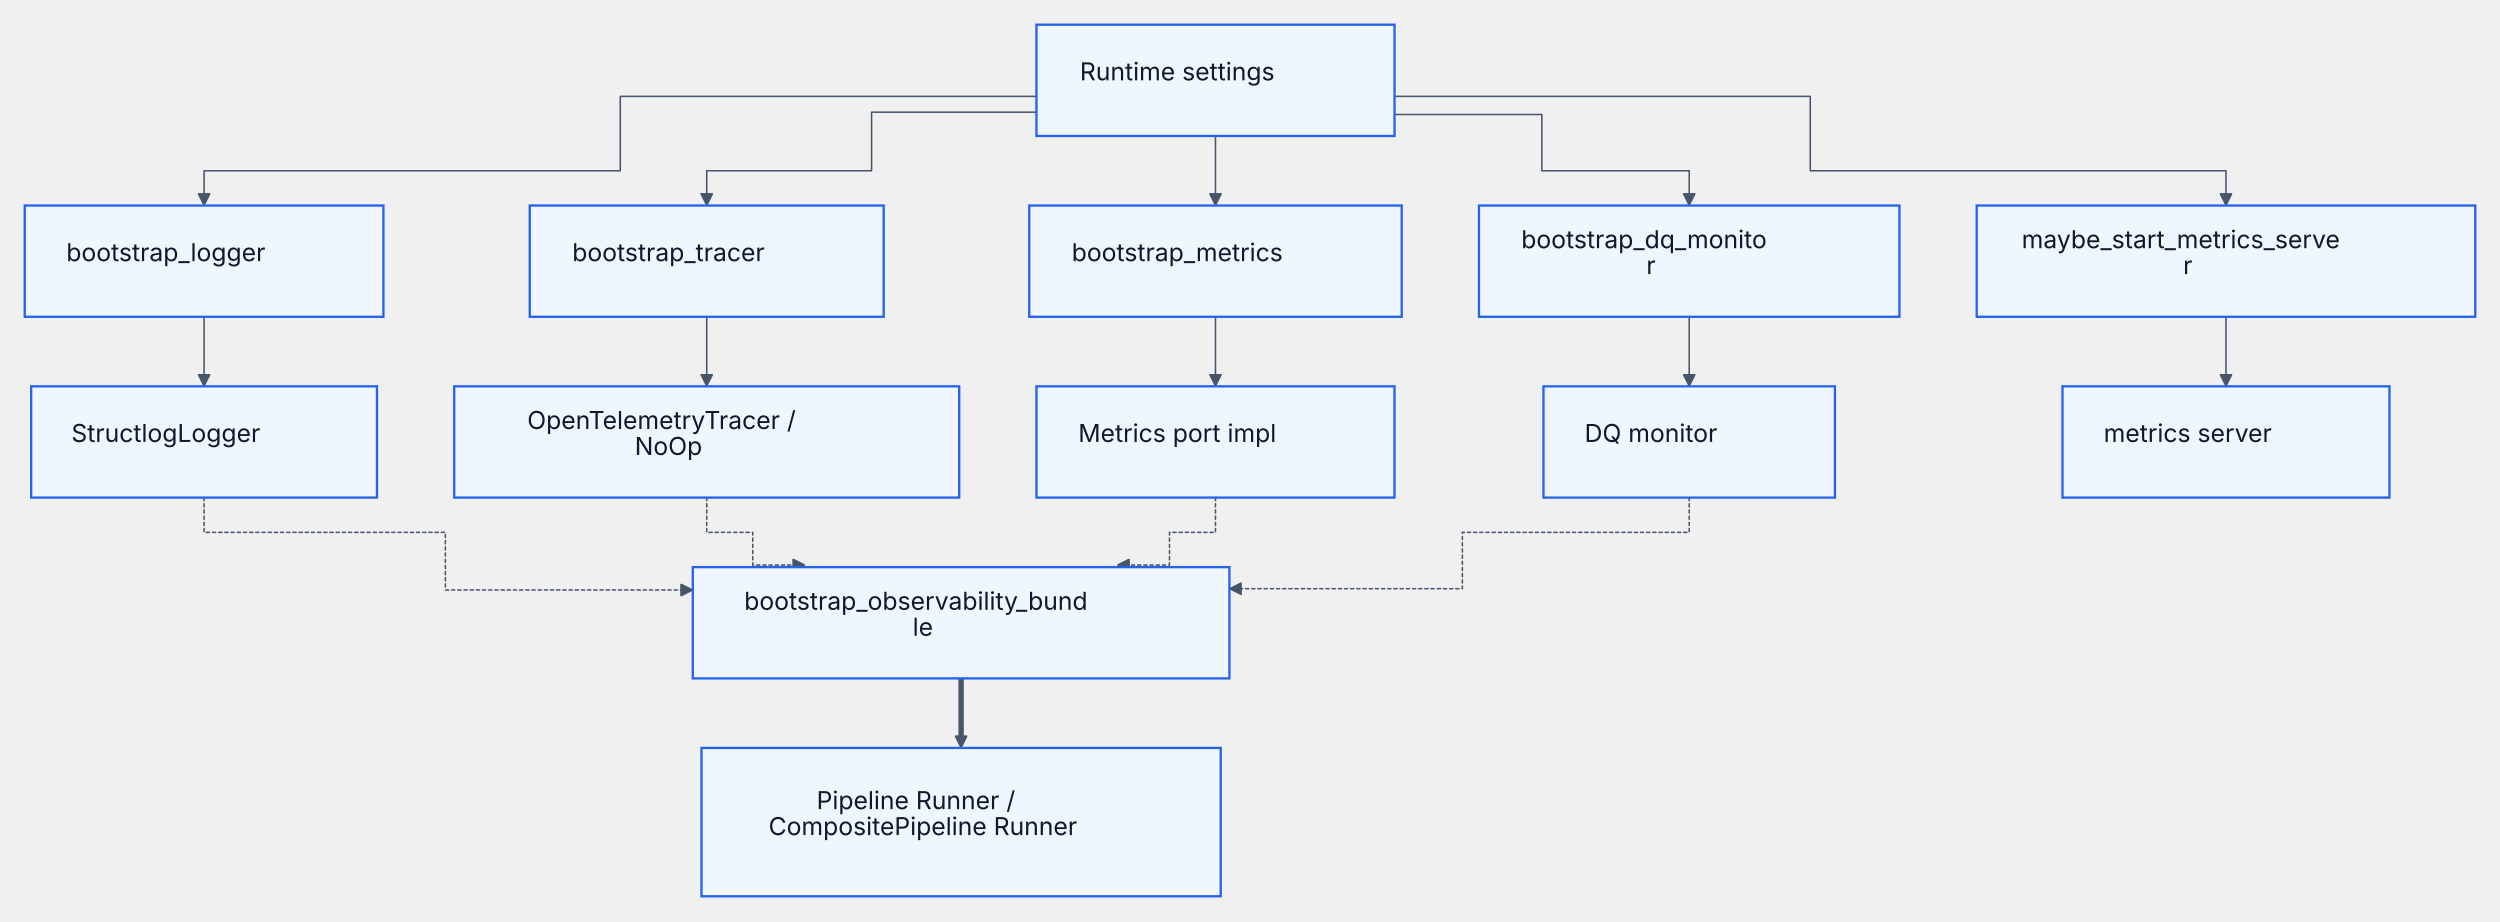
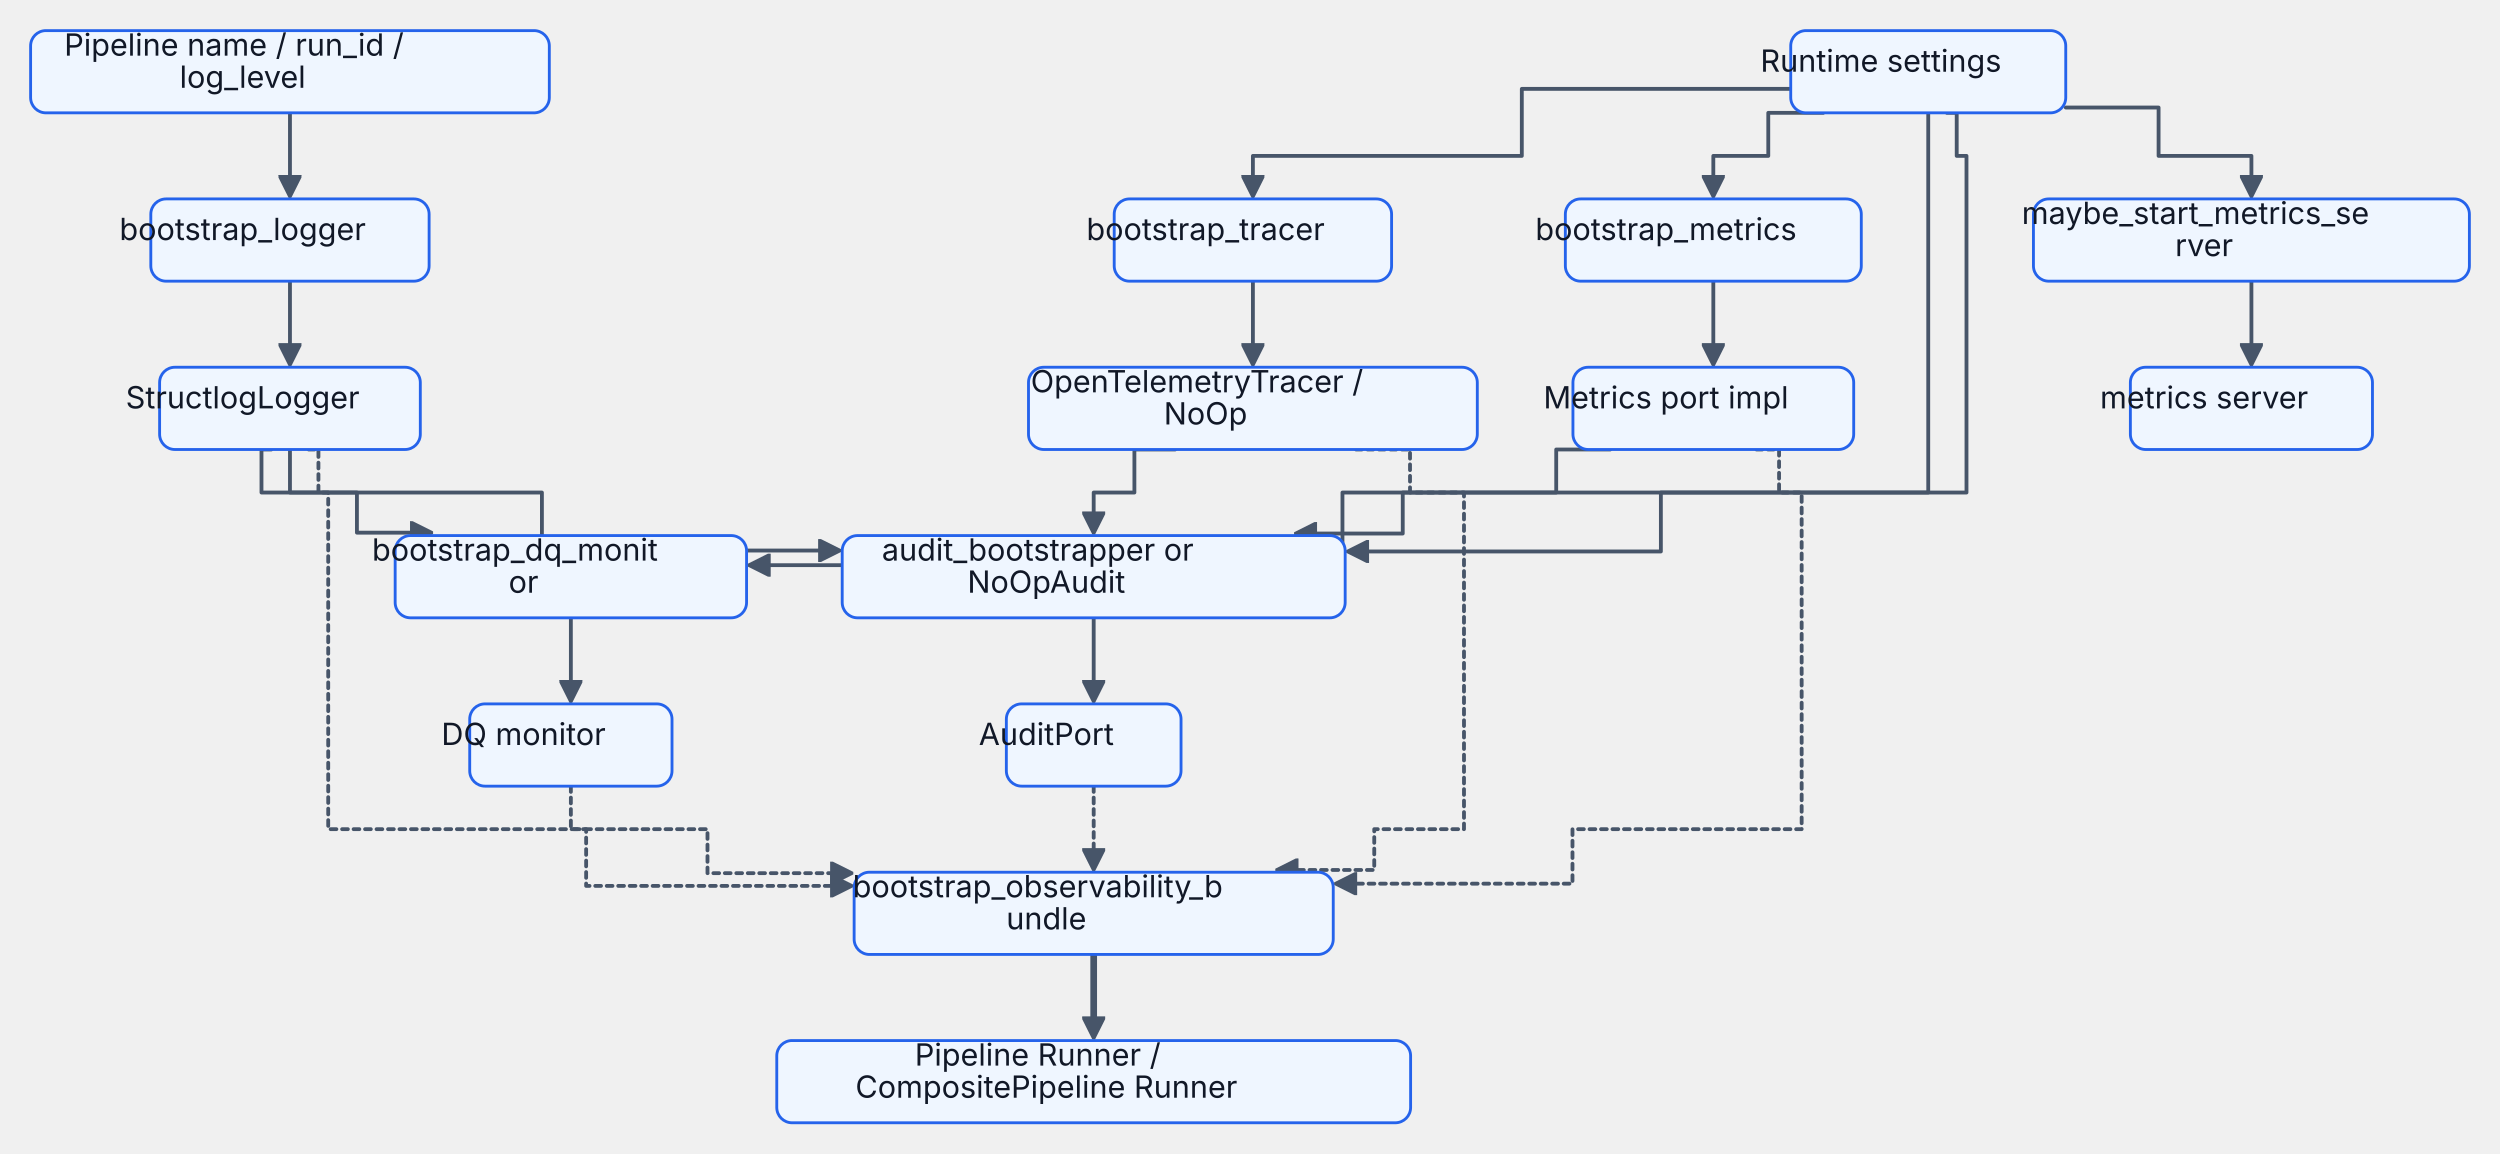
- <svg xmlns="http://www.w3.org/2000/svg" id="my-svg" width="100%" aria-roledescription="flowchart-v2" class="flowchart" style="max-width:1617.78px;background-color:white" viewBox="-8 -8 1617.781 596">
-   <style>#my-svg{font-size:16px;fill:#212121;}@keyframes edge-animation-frame{from{stroke-dashoffset:0;}}@keyframes dash{to{stroke-dashoffset:0;}}#my-svg .edge-animation-slow{stroke-dasharray:9,5!important;stroke-dashoffset:900;animation:dash 50s linear infinite;stroke-linecap:round;}#my-svg .edge-animation-fast{stroke-dasharray:9,5!important;stroke-dashoffset:900;animation:dash 20s linear infinite;stroke-linecap:round;}#my-svg .error-icon{fill:#552222;}#my-svg .error-text{fill:#552222;stroke:#552222;}#my-svg .edge-thickness-normal{stroke-width:1px;}#my-svg .edge-thickness-thick{stroke-width:3.5px;}#my-svg .edge-pattern-solid{stroke-dasharray:0;}#my-svg .edge-thickness-invisible{stroke-width:0;fill:none;}#my-svg .edge-pattern-dashed{stroke-dasharray:3;}#my-svg .edge-pattern-dotted{stroke-dasharray:2;}#my-svg .marker{fill:#475569;stroke:#475569;}#my-svg .marker.cross{stroke:#475569;}#my-svg svg{font-size:16px;}#my-svg p{margin:0;}#my-svg .label{color:#212121;}#my-svg .cluster-label text{fill:#1e40af;}#my-svg .cluster-label span{color:#1e40af;}#my-svg .cluster-label span p{background-color:transparent;}#my-svg .label text,#my-svg span{fill:#212121;color:#212121;}#my-svg .node rect,#my-svg .node circle,#my-svg .node ellipse,#my-svg .node polygon,#my-svg .node path{fill:#eff6ff;stroke:#2563eb;stroke-width:1px;}#my-svg .rough-node .label text,#my-svg .node .label text,#my-svg .image-shape .label,#my-svg .icon-shape .label{text-anchor:middle;}#my-svg .node .katex path{fill:#000;stroke:#000;stroke-width:1px;}#my-svg .rough-node .label,#my-svg .node .label,#my-svg .image-shape .label,#my-svg .icon-shape .label{text-align:center;}#my-svg .node.clickable{cursor:pointer;}#my-svg .root .anchor path{fill:#475569!important;stroke-width:0;stroke:#475569;}#my-svg .arrowheadPath{fill:#333333;}#my-svg .edgePath .path{stroke:#475569;stroke-width:2.0px;}#my-svg .flowchart-link{stroke:#475569;fill:none;}#my-svg .edgeLabel{background-color:#ffffff;text-align:center;}#my-svg .edgeLabel p{background-color:#ffffff;}#my-svg .edgeLabel rect{opacity:0.5;background-color:#ffffff;fill:#ffffff;}#my-svg .labelBkg{background-color:rgba(255, 255, 255, 0.5);}#my-svg .cluster rect{fill:#f8fafc;stroke:#94a3b8;stroke-width:1px;}#my-svg .cluster text{fill:#1e40af;}#my-svg .cluster span{color:#1e40af;}#my-svg div.mermaidTooltip{position:absolute;text-align:center;max-width:200px;padding:2px;font-size:12px;background:#f0fdf4;border:1px solid #707070;border-radius:2px;pointer-events:none;z-index:100;}#my-svg .flowchartTitleText{text-anchor:middle;font-size:18px;fill:#212121;}#my-svg rect.text{fill:none;stroke-width:0;}#my-svg .icon-shape,#my-svg .image-shape{background-color:#ffffff;text-align:center;}#my-svg .icon-shape p,#my-svg .image-shape p{background-color:#ffffff;padding:2px;}#my-svg .icon-shape rect,#my-svg .image-shape rect{opacity:0.5;background-color:#ffffff;fill:#ffffff;}#my-svg .label-icon{display:inline-block;height:1em;overflow:visible;vertical-align:-0.125em;}#my-svg .node .label-icon path{fill:currentColor;stroke:revert;stroke-width:revert;}#my-svg :root{--mermaid-font-family:"trebuchet ms",verdana,arial,sans-serif;}/*
+ <svg xmlns="http://www.w3.org/2000/svg" id="my-svg" width="100%" aria-roledescription="flowchart-v2" style="max-width:1307.02px;background-color:white" viewBox="-16 -16 1307.02 603">
+   <style>#my-svg{font-size:16px;fill:#212121;}#my-svg .error-icon{fill:#552222;}#my-svg .error-text{fill:#552222;stroke:#552222;}#my-svg .edge-thickness-normal{stroke-width:2px;}#my-svg .edge-thickness-thick{stroke-width:3.5px;}#my-svg .edge-pattern-solid{stroke-dasharray:0;}#my-svg .edge-pattern-dashed{stroke-dasharray:3;}#my-svg .edge-pattern-dotted{stroke-dasharray:2;}#my-svg .marker{fill:#475569;stroke:#475569;}#my-svg .marker.cross{stroke:#475569;}#my-svg svg{font-size:16px;}#my-svg .label{color:#212121;}#my-svg .cluster-label text{fill:#1e40af;}#my-svg .cluster-label span,#my-svg p{color:#1e40af;}#my-svg .label text,#my-svg span,#my-svg p{fill:#212121;color:#212121;}#my-svg .node rect,#my-svg .node circle,#my-svg .node ellipse,#my-svg .node polygon,#my-svg .node path{fill:#eff6ff;stroke:#2563eb;stroke-width:1px;}#my-svg .flowchart-label text{text-anchor:middle;}#my-svg .node .label{text-align:center;}#my-svg .node.clickable{cursor:pointer;}#my-svg .arrowheadPath{fill:#333333;}#my-svg .edgePath .path{stroke:#475569;stroke-width:2.0px;}#my-svg .flowchart-link{stroke:#475569;fill:none;}#my-svg .edgeLabel{background-color:#ffffff;text-align:center;}#my-svg .edgeLabel rect{opacity:0.5;background-color:#ffffff;fill:#ffffff;}#my-svg .labelBkg{background-color:rgba(255, 255, 255, 0.5);}#my-svg .cluster rect{fill:#f8fafc;stroke:#94a3b8;stroke-width:1px;}#my-svg .cluster text{fill:#1e40af;}#my-svg .cluster span,#my-svg p{color:#1e40af;}#my-svg div.mermaidTooltip{position:absolute;text-align:center;max-width:200px;padding:2px;font-size:12px;background:#f0fdf4;border:1px solid #707070;border-radius:2px;pointer-events:none;z-index:100;}#my-svg .flowchartTitleText{text-anchor:middle;font-size:18px;fill:#212121;}#my-svg :root{--mermaid-font-family:"trebuchet ms",verdana,arial,sans-serif;}/*
 * Пользовательские стили диаграмм BioETL (структурированная копия)
 * Источник: custom.css
 * Цель: сгруппировать правила по типам элементов и документировать назначение каждого CSS-параметра.
 */

/* =========================================================
 * 1) Глобальная типографика и базовое поведение текста
 * ========================================================= */
svg {
    /* Задаёт основной стек шрифтов для всего текста в SVG. */
    font-family: Inter, -apple-system, BlinkMacSystemFont, 'Segoe UI', Roboto,
    Oxygen, Ubuntu, sans-serif;
}



/* =========================================================
 * 2) Общая геометрия узлов (для нескольких типов диаграмм)
 * ========================================================= */
.node rect,
.node circle,
.node ellipse,
.node polygon,
.node path {
    /* Единая толщина контура для фигур узлов. */
    stroke-width: 1.5px !important;
    /* Скругляет углы по горизонтали для более мягкого вида. */
    rx: 8;
    /* Скругляет углы по вертикали в паре с rx. */
    ry: 8;
    /* Добавляет лёгкую тень и отделяет узлы от фона. */
    filter:  none; /*  drop-shadow(0px 1px 2px rgba(0, 0, 0, 0.05));*/
}

/* =========================================================
 * 3) Контейнеры subgraph / cluster
 * ========================================================= */
.cluster rect,
.cluster path {
    /* Увеличивает радиус углов у контейнеров-групп. */
    rx: 10;
    /* Поддерживает симметрию скругления по вертикали. */
    ry: 10;
    /* Нейтральная заливка контейнера для снижения визуального шума. */
    fill: #f8fafc;
    /* Приглушённая обводка, чтобы границы были заметны, но не доминировали. */
    stroke: #94a3b8;
    /* Толщина границы контейнера в тон большинству узлов. */
    stroke-width: 1.5px;
    /* Убирает пунктир у рамок контейнеров. */
    stroke-dasharray: none;
    /* Делает фон контейнера полностью непрозрачным. */
    fill-opacity: 1;
    /* Отключает тень контейнера, чтобы акцент оставался на узлах. */
    filter: none;
}

.cluster text {
    /* Нормальный вес шрифта для заголовков групп. */
    font-weight: 400;
    /* Увеличенный размер заголовка относительно текста узлов. */
    font-size: 16px;
}

/* =========================================================
 * 4) Стили линий связей (edges/links)
 * ========================================================= */
.edgePath .path {
    /* Делает основные ребра более заметными в плотных графах. */
    stroke-width: 2.5px;
    /* Скругляет соединения сегментов линий. */
    stroke-linejoin: round;
    /* Скругляет окончания линий. */
    stroke-linecap: round;
}

.edgePath path,
.flowchart-link,
.relation,
.messageLine0,
.messageLine1,
.transition path {
    /* Унифицированные скруглённые соединения для всех типов линий. */
    stroke-linejoin: round;
    /* Унифицированные скруглённые окончания для всех типов линий. */
    stroke-linecap: round;
}

.transition path {
    /* Выравнивает толщину переходов state diagram с основными ребрами. */
    stroke-width: 2.5px;
}

/* =========================================================
 * 5) Подписи ребер и fallback-текст
 * ========================================================= */
.edgeLabel {
    /* Компактный размер шрифта для подписей на связях. */
    font-size: 12px;
    /* Плотная межстрочность для экономии места. */
    line-height: 1.1;
    /* Базовый непрозрачный фон под подписью. */
    background-color: #ffffff;
    /* Небольшие внутренние отступы вокруг текста. */
    padding: 1px 3px;
    /* Мягкое скругление фона подписи. */
    border-radius: 2px;
}

.edgeLabel span,
.edgeLabel p,
text.fo-fallback {
    /* Принудительный тёмный fill для контраста в SVG-рендерах. */
    fill: #111827 !important;
    /* Принудительный тёмный цвет для HTML-подписей. */
    color: #111827 !important;
    /* Полная непрозрачность текста. */
    opacity: 1 !important;
    /* Компактная межстрочность для многострочных подписей. */
    line-height: 1.1;
    /* Убирает стандартные внешние отступы HTML-параграфов. */
    margin: 0;
    /* Убирает стандартные внутренние отступы HTML-параграфов. */
    padding: 0;
}

.edgeLabel .labelBkg,
.labelBkg {
    /* Жёстко задаёт белый фон под текстом подписей. */
    background-color: #ffffff !important;
    /* Делает фон полностью непрозрачным во всех просмотрщиках. */
    opacity: 1 !important;
}

.edgeLabel rect {
    /* Переопределяет полупрозрачный фон по умолчанию у Mermaid. */
    opacity: 1 !important;
    /* Жёстко фиксирует белую заливку прямоугольника под подписью. */
    fill: #ffffff !important;
}

/* =========================================================
 * 6) Элементы sequence diagram
 * ========================================================= */
.actor {
    /* Толщина границы actor-блоков. */
    stroke-width: 1.5px;
    /* Скругление углов actor-блоков по горизонтали. */
    rx: 4;
    /* Скругление углов actor-блоков по вертикали. */
    ry: 4;
}

.messageLine0,
.messageLine1 {
    /* Толщина линий сообщений в sequence diagram. */
    stroke-width: 1.6px;
}

.messageText {
    /* Базовый размер текста сообщений. */
    font-size: 13px;
}

.activation0 {
    /* Более тонкая линия activation bar, чтобы не перегружать схему. */
    stroke-width: 1px;
}

.note {
    /* Скругление углов заметки по горизонтали. */
    rx: 4;
    /* Скругление углов заметки по вертикали. */
    ry: 4;
    /* Тонкая граница для вторичных блоков. */
    stroke-width: 1px;
    /* Лёгкая тень для визуального отделения заметок. */
    filter: drop-shadow(1px 1px 2px rgba(0, 0, 0, 0.06));
}

/* =========================================================
 * 7) Базовые элементы class diagram
 * ========================================================= */
g.classGroup rect {
    /* Скругление углов class box по горизонтали. */
    rx: 10;
    /* Скругление углов class box по вертикали. */
    ry: 10;
    /* Толщина границы class box. */
    stroke-width: 1.5px;
    /* Мягкая тень у class box без агрессивного контраста. */
    filter: drop-shadow(1px 1px 2px rgba(0, 0, 0, 0.06));
}

g.classGroup text {
    /* Базовый размер текста внутри class diagram. */
    font-size: 14px;
    padding: 10px 10px;
}

g.classGroup line {
    /* Толщина внутренних разделителей класса. */
    stroke-width: 1px;
}

.relation {
    /* Толщина связей между классами на уровне основных ребер. */
    stroke-width: 2.5px;
}

/* =========================================================
 * 8) Типографика HTML-лейблов class diagram
 * ========================================================= */
g.label-group .nodeLabel {
    /* Увеличенный размер названия класса для иерархии. */
    font-size: 16px !important;
    /* Полужирный акцент на имени класса. */
    font-weight: 200 !important;
    /* Лёгкое межбуквенное расстояние для читаемости заголовка. */
    letter-spacing: 0.01em;
}

g.annotation-group .nodeLabel {
    /* Уменьшенный размер для стереотипов/аннотаций. */
    font-size: 11px !important;
    /* Курсив для визуального отделения аннотаций. */
    font-style: italic !important;
    /* Небольшое ослабление контраста вторичного текста. */
    opacity: 0.8;
}

g.members-group .nodeLabel,
g.methods-group .nodeLabel {
    /* Компактный размер для атрибутов и методов. */
    font-size: 12px !important;
    /* Нормальный вес шрифта для плотного структурного текста. */
    font-weight: 400 !important;
}

/* =========================================================
 * 9) Помощники размеров foreignObject (class/flowchart)
 * ========================================================= */
g.members-group foreignObject,
g.methods-group foreignObject {
    /* Минимальная высота областей members/methods. */
    min-height: 40px;
}

.node foreignObject &gt; div,
g.classGroup foreignObject &gt; div {
    /* Стабилизирует вычисление размеров с учётом отступов/границ. */
    box-sizing: border-box;
}

.node.size-sm foreignObject &gt; div {
    /* Минимальная высота для малого размерного уровня узла. */
    min-height: 80px;
    /* Минимальная ширина для малого размерного уровня узла. */
    min-width: 180px;
}

.node.size-md foreignObject &gt; div {
    /* Минимальная высота для среднего размерного уровня узла. */
    min-height: 140px;
    /* Минимальная ширина для среднего размерного уровня узла. */
    min-width: 260px;
}

.node.size-lg foreignObject &gt; div {
    /* Минимальная высота для большого размерного уровня узла. */
    min-height: 200px;
    /* Минимальная ширина для большого размерного уровня узла. */
    min-width: 340px;
}

/* =========================================================
 * 10) Элементы state diagram
 * ========================================================= */
g.stateGroup rect {
    /* Скругление углов контейнеров состояний по горизонтали. */
    rx: 8;
    /* Скругление углов контейнеров состояний по вертикали. */
    ry: 8;
}

.statediagram-state rect {
    /* Скругление углов узлов состояния по горизонтали. */
    rx: 8;
    /* Скругление углов узлов состояния по вертикали. */
    ry: 8;
    /* Толщина границы узла состояния. */
    stroke-width: 1.5px;
    /* Лёгкая тень для визуального отделения state box. */
    filter: drop-shadow(1px 2px 3px rgba(0, 0, 0, 0.08));
}

/* =========================================================
 * 11) Элементы ER diagram
 * ========================================================= */
.er.entityBox {
    /* Толщина границы сущности ER-диаграммы. */
    stroke-width: 1.5px;
    /* Скругление углов сущности по горизонтали. */
    rx: 4;
    /* Скругление углов сущности по вертикали. */
    ry: 4;
    /* Лёгкая тень для отделения блоков сущностей. */
    filter: drop-shadow(1px 2px 3px rgba(0, 0, 0, 0.08));
}

/* =========================================================
 * 12) Узлы mindmap
 * ========================================================= */
.mindmap-node rect,
.mindmap-node circle {
    /* Толщина контура узлов mindmap. */
    stroke-width: 1.5px;
    /* Чуть более выраженная тень для плотных радиальных веток. */
    filter: drop-shadow(1px 2px 2px rgba(0, 0, 0, 0.1));
}

/* =========================================================
 * 13) Маркеры стрелок
 * ========================================================= */
marker path {
    /* Единый нейтральный цвет наконечников стрелок. */
    fill: #475569;
}

/* =========================================================
 * 14) Цветовая карта архитектурных слоёв (fallback-селекторы)
 * ========================================================= */
[id*="Domain"] &gt; rect,
[id*="Domain"] &gt; path {
    /* Цвет фона для доменного слоя. */
    fill: #f5f3ff !important;
    /* Цвет границы для доменного слоя. */
    stroke: #7c3aed !important;
}

.cluster[id*="Domain"] &gt; rect,
.cluster[id*="Domain"] &gt; path {
    fill: #ffffff !important;
}

[id*="Application"] &gt; rect,
[id*="Application"] &gt; path {
    /* Цвет фона для application-слоя. */
    fill: #f0fdf4 !important;
    /* Цвет границы для application-слоя. */
    stroke: #16a34a !important;
}

.cluster[id*="Application"] &gt; rect,
.cluster[id*="Application"] &gt; path {
    fill: #ffffff !important;
}

[id*="Infrastructure"] &gt; rect,
[id*="Infrastructure"] &gt; path {
    /* Цвет фона для infrastructure-слоя. */
    fill: #fff1f2 !important;
    /* Цвет границы для infrastructure-слоя. */
    stroke: #dc2626 !important;
}

.cluster[id*="Infrastructure"] &gt; rect,
.cluster[id*="Infrastructure"] &gt; path {
    fill: #ffffff !important;
}

[id*="Composition"] &gt; rect,
[id*="Composition"] &gt; path {
    /* Цвет фона для composition-слоя. */
    fill: #fff7ed !important;
    /* Цвет границы для composition-слоя. */
    stroke: #f59e0b !important;
}

.cluster[id*="Composition"] &gt; rect,
.cluster[id*="Composition"] &gt; path {
    fill: #ffffff !important;
}

[id*="Interfaces"] &gt; rect,
[id*="Interfaces"] &gt; path {
    /* Цвет фона для слоя интерфейсов. */
    fill: #eff6ff !important;
    /* Цвет границы для слоя интерфейсов. */
    stroke: #2563eb !important;
}

.cluster[id*="Interfaces"] &gt; rect,
.cluster[id*="Interfaces"] &gt; path {
    fill: #ffffff !important;
}

[id*="External"] &gt; rect,
[id*="External"] &gt; path {
    /* Цвет фона для внешних систем. */
    fill: #f1f5f9 !important;
    /* Цвет границы для внешних систем. */
    stroke: #64748b !important;
}

.cluster[id*="External"] &gt; rect,
.cluster[id*="External"] &gt; path {
    fill: #ffffff !important;
}

/* Белая подложка под подписи всех архитектурных/medallion слоёв */
g.cluster[id*="Domain"] .cluster-label foreignObject &gt; div,
g.cluster[id*="Application"] .cluster-label foreignObject &gt; div,
g.cluster[id*="Infrastructure"] .cluster-label foreignObject &gt; div,
g.cluster[id*="Composition"] .cluster-label foreignObject &gt; div,
g.cluster[id*="Interfaces"] .cluster-label foreignObject &gt; div,
g.cluster[id*="External"] .cluster-label foreignObject &gt; div,
g.cluster[id*="Bronze"] .cluster-label foreignObject &gt; div,
g.cluster[id*="Silver"] .cluster-label foreignObject &gt; div,
g.cluster[id*="Gold"] .cluster-label foreignObject &gt; div,
g.cluster[id*="Quarantine"] .cluster-label foreignObject &gt; div {
    background: #ffffff !important;
    padding: 0 6px !important;
    border-radius: 4px;
}

/* Fallback для рендеров без foreignObject: не рисуем толстую обводку */
g.cluster[id*="Domain"] .cluster-label text.fo-fallback,
g.cluster[id*="Application"] .cluster-label text.fo-fallback,
g.cluster[id*="Infrastructure"] .cluster-label text.fo-fallback,
g.cluster[id*="Composition"] .cluster-label text.fo-fallback,
g.cluster[id*="Interfaces"] .cluster-label text.fo-fallback,
g.cluster[id*="External"] .cluster-label text.fo-fallback,
g.cluster[id*="Bronze"] .cluster-label text.fo-fallback,
g.cluster[id*="Silver"] .cluster-label text.fo-fallback,
g.cluster[id*="Gold"] .cluster-label text.fo-fallback,
g.cluster[id*="Quarantine"] .cluster-label text.fo-fallback {
    fill: #111827 !important;
    stroke: none !important;
}

/* =========================================================
 * 15) Цветовая карта слоёв Medallion
 * ========================================================= */
[id*="Bronze"] &gt; rect,
[id*="Bronze"] &gt; path {
    /* Цвет фона Bronze-слоя. */
    fill: #fff7ed !important;
    /* Цвет границы Bronze-слоя. */
    stroke: #f59e0b !important;
}

[id*="Silver"] &gt; rect,
[id*="Silver"] &gt; path {
    /* Цвет фона Silver-слоя. */
    fill: #f8fafc !important;
    /* Цвет границы Silver-слоя. */
    stroke: #475569 !important;
}

[id*="Gold"] &gt; rect,
[id*="Gold"] &gt; path {
    /* Цвет фона Gold-слоя. */
    fill: #fefce8 !important;
    /* Цвет границы Gold-слоя. */
    stroke: #ca8a04 !important;
}

[id*="Quarantine"] &gt; rect,
[id*="Quarantine"] &gt; path {
    /* Цвет фона для карантинных/проблемных потоков данных. */
    fill: #ffe4e6 !important;
    /* Цвет границы для карантинных/проблемных потоков данных. */
    stroke: #e11d48 !important;
}
/* Нормализует вес текста в узлах и заголовках слоёв (без полужирного акцента). */
.node .label text,
.node .label tspan,
.node .label .nodeLabel,
text.fo-fallback {
    stroke: none !important;
    stroke-width: 0 !important;
    fill: #111827 !important;
    font-weight: 400 !important;
}
/* Single text layer (fallback-only) */
text.fo-fallback {
    display: inline !important;
}

foreignObject {
    display: none !important;
}/* bioetl-inject */#my-svg .edgeLabel rect{opacity:1!important;fill:#ffffff!important}#my-svg .labelBkg{background-color:#ffffff!important;opacity:1!important}#my-svg .edgeLabel .labelBkg{background-color:#ffffff!important;opacity:1!important}#my-svg .edgeLabel{font-size:12px;line-height:1.1;padding:1px 3px}#my-svg .edgeLabel span{color:#111827!important;fill:#111827!important;opacity:1!important;line-height:1.1;margin:0;padding:0}#my-svg .edgeLabel p{color:#111827!important;fill:#111827!important;opacity:1!important;line-height:1.1;margin:0;padding:0}#my-svg text.fo-fallback{color:#111827!important;fill:#111827!important;opacity:1!important}</style>
-   <marker id="my-svg_flowchart-v2-pointEnd" class="marker flowchart-v2" markerHeight="8" markerUnits="userSpaceOnUse" markerWidth="8" orient="auto" refX="5" refY="5" viewBox="0 0 10 10">
+   <marker id="my-svg_flowchart-pointEnd" class="marker flowchart" markerHeight="12" markerUnits="userSpaceOnUse" markerWidth="12" orient="auto" refX="6" refY="5" viewBox="0 0 10 10">
    <path d="m0 0 10 5-10 5z" class="arrowMarkerPath" style="stroke-width:1;stroke-dasharray:1,0" />
  </marker>
-   <marker id="my-svg_flowchart-v2-pointStart" class="marker flowchart-v2" markerHeight="8" markerUnits="userSpaceOnUse" markerWidth="8" orient="auto" refX="4.5" refY="5" viewBox="0 0 10 10">
+   <marker id="my-svg_flowchart-pointStart" class="marker flowchart" markerHeight="12" markerUnits="userSpaceOnUse" markerWidth="12" orient="auto" refX="4.5" refY="5" viewBox="0 0 10 10">
    <path d="m0 5 10 5V0z" class="arrowMarkerPath" style="stroke-width:1;stroke-dasharray:1,0" />
  </marker>
-   <marker id="my-svg_flowchart-v2-circleEnd" class="marker flowchart-v2" markerHeight="11" markerUnits="userSpaceOnUse" markerWidth="11" orient="auto" refX="11" refY="5" viewBox="0 0 10 10">
+   <marker id="my-svg_flowchart-circleEnd" class="marker flowchart" markerHeight="11" markerUnits="userSpaceOnUse" markerWidth="11" orient="auto" refX="11" refY="5" viewBox="0 0 10 10">
    <circle cx="5" cy="5" r="5" class="arrowMarkerPath" style="stroke-width:1;stroke-dasharray:1,0" />
  </marker>
-   <marker id="my-svg_flowchart-v2-circleStart" class="marker flowchart-v2" markerHeight="11" markerUnits="userSpaceOnUse" markerWidth="11" orient="auto" refX="-1" refY="5" viewBox="0 0 10 10">
+   <marker id="my-svg_flowchart-circleStart" class="marker flowchart" markerHeight="11" markerUnits="userSpaceOnUse" markerWidth="11" orient="auto" refX="-1" refY="5" viewBox="0 0 10 10">
    <circle cx="5" cy="5" r="5" class="arrowMarkerPath" style="stroke-width:1;stroke-dasharray:1,0" />
  </marker>
-   <marker id="my-svg_flowchart-v2-crossEnd" class="marker cross flowchart-v2" markerHeight="11" markerUnits="userSpaceOnUse" markerWidth="11" orient="auto" refX="12" refY="5.2" viewBox="0 0 11 11">
+   <marker id="my-svg_flowchart-crossEnd" class="marker cross flowchart" markerHeight="11" markerUnits="userSpaceOnUse" markerWidth="11" orient="auto" refX="12" refY="5.2" viewBox="0 0 11 11">
    <path d="m1 1 9 9m0-9-9 9" class="arrowMarkerPath" style="stroke-width:2;stroke-dasharray:1,0" />
  </marker>
-   <marker id="my-svg_flowchart-v2-crossStart" class="marker cross flowchart-v2" markerHeight="11" markerUnits="userSpaceOnUse" markerWidth="11" orient="auto" refX="-1" refY="5.2" viewBox="0 0 11 11">
+   <marker id="my-svg_flowchart-crossStart" class="marker cross flowchart" markerHeight="11" markerUnits="userSpaceOnUse" markerWidth="11" orient="auto" refX="-1" refY="5.2" viewBox="0 0 11 11">
    <path d="m1 1 9 9m0-9-9 9" class="arrowMarkerPath" style="stroke-width:2;stroke-dasharray:1,0" />
  </marker>
  <g class="root">
    <g class="edgePaths">
-       <path id="L_settings_logger_fn_0" marker-end="url(#my-svg_flowchart-v2-pointEnd)" d="M662.695 54.356H393.379V102.5H124.063V121h0" class="edge-thickness-normal edge-pattern-solid edge-thickness-normal edge-pattern-solid flowchart-link" data-edge="true" data-et="edge" data-id="L_settings_logger_fn_0" data-points="W3sieCI6NjYyLjY5NTMxMjUsInkiOjU0LjM1NTc3NDM5NTcwMjc3NH0seyJ4IjoxMjQuMDYyNSwieSI6MTAyLjV9LHsieCI6MTI0LjA2MjUsInkiOjEyNX1d" />
-       <path id="L_settings_tracer_fn_0" marker-end="url(#my-svg_flowchart-v2-pointEnd)" d="M662.695 64.587H556.012V102.5H449.328V121h0" class="edge-thickness-normal edge-pattern-solid edge-thickness-normal edge-pattern-solid flowchart-link" data-edge="true" data-et="edge" data-id="L_settings_tracer_fn_0" data-points="W3sieCI6NjYyLjY5NTMxMjUsInkiOjY0LjU4Njk1ODA2OTMzODY1fSx7IngiOjQ0OS4zMjgxMjUsInkiOjEwMi41fSx7IngiOjQ0OS4zMjgxMjUsInkiOjEyNX1d" />
-       <path id="L_settings_metrics_fn_0" marker-end="url(#my-svg_flowchart-v2-pointEnd)" d="M778.555 80v22.5h0V121h0" class="edge-thickness-normal edge-pattern-solid edge-thickness-normal edge-pattern-solid flowchart-link" data-edge="true" data-et="edge" data-id="L_settings_metrics_fn_0" data-points="W3sieCI6Nzc4LjU1NDY4NzUsInkiOjgwfSx7IngiOjc3OC41NTQ2ODc1LCJ5IjoxMDIuNX0seyJ4Ijo3NzguNTU0Njg3NSwieSI6MTI1fV0=" />
-       <path id="L_settings_dq_fn_0" marker-end="url(#my-svg_flowchart-v2-pointEnd)" d="M894.414 66.11h95.344v36.39h95.344V121h0" class="edge-thickness-normal edge-pattern-solid edge-thickness-normal edge-pattern-solid flowchart-link" data-edge="true" data-et="edge" data-id="L_settings_dq_fn_0" data-points="W3sieCI6ODk0LjQxNDA2MjUsInkiOjY2LjExMDA3MTg2OTEwNjQ4fSx7IngiOjEwODUuMTAxNTYyNSwieSI6MTAyLjV9LHsieCI6MTA4NS4xMDE1NjI1LCJ5IjoxMjV9XQ==" />
-       <path id="L_logger_fn_logger_0" marker-end="url(#my-svg_flowchart-v2-pointEnd)" d="M124.063 197v22.5h0V238h0" class="edge-thickness-normal edge-pattern-solid edge-thickness-normal edge-pattern-solid flowchart-link" data-edge="true" data-et="edge" data-id="L_logger_fn_logger_0" data-points="W3sieCI6MTI0LjA2MjUsInkiOjE5N30seyJ4IjoxMjQuMDYyNSwieSI6MjE5LjV9LHsieCI6MTI0LjA2MjUsInkiOjI0Mn1d" />
-       <path id="L_tracer_fn_tracer_0" marker-end="url(#my-svg_flowchart-v2-pointEnd)" d="M449.328 197v22.5h0V238h0" class="edge-thickness-normal edge-pattern-solid edge-thickness-normal edge-pattern-solid flowchart-link" data-edge="true" data-et="edge" data-id="L_tracer_fn_tracer_0" data-points="W3sieCI6NDQ5LjMyODEyNSwieSI6MTk3fSx7IngiOjQ0OS4zMjgxMjUsInkiOjIxOS41fSx7IngiOjQ0OS4zMjgxMjUsInkiOjI0Mn1d" />
-       <path id="L_metrics_fn_metrics_0" marker-end="url(#my-svg_flowchart-v2-pointEnd)" d="M778.555 197v22.5h0V238h0" class="edge-thickness-normal edge-pattern-solid edge-thickness-normal edge-pattern-solid flowchart-link" data-edge="true" data-et="edge" data-id="L_metrics_fn_metrics_0" data-points="W3sieCI6Nzc4LjU1NDY4NzUsInkiOjE5N30seyJ4Ijo3NzguNTU0Njg3NSwieSI6MjE5LjV9LHsieCI6Nzc4LjU1NDY4NzUsInkiOjI0Mn1d" />
-       <path id="L_dq_fn_dq_0" marker-end="url(#my-svg_flowchart-v2-pointEnd)" d="M1085.102 197v22.5h0V238h0" class="edge-thickness-normal edge-pattern-solid edge-thickness-normal edge-pattern-solid flowchart-link" data-edge="true" data-et="edge" data-id="L_dq_fn_dq_0" data-points="W3sieCI6MTA4NS4xMDE1NjI1LCJ5IjoxOTd9LHsieCI6MTA4NS4xMDE1NjI1LCJ5IjoyMTkuNX0seyJ4IjoxMDg1LjEwMTU2MjUsInkiOjI0Mn1d" />
-       <path id="L_logger_bundle_fn_0" marker-end="url(#my-svg_flowchart-v2-pointEnd)" d="M124.063 314v22.5h156.141v37.292h156.141" class="edge-thickness-normal edge-pattern-dotted edge-thickness-normal edge-pattern-solid flowchart-link" data-edge="true" data-et="edge" data-id="L_logger_bundle_fn_0" data-points="W3sieCI6MTI0LjA2MjUsInkiOjMxNH0seyJ4IjoxMjQuMDYyNSwieSI6MzM2LjV9LHsieCI6NDQwLjMxNjQwNjI1LCJ5IjozNzQuMjY2MTc3MDY4NjMxNDZ9XQ==" />
-       <path id="L_tracer_bundle_fn_0" marker-end="url(#my-svg_flowchart-v2-pointEnd)" d="M449.328 314v22.5H479.1v21.161h29.772" class="edge-thickness-normal edge-pattern-dotted edge-thickness-normal edge-pattern-solid flowchart-link" data-edge="true" data-et="edge" data-id="L_tracer_bundle_fn_0" data-points="W3sieCI6NDQ5LjMyODEyNSwieSI6MzE0fSx7IngiOjQ0OS4zMjgxMjUsInkiOjMzNi41fSx7IngiOjUxMi42NDA5MjU0ODA3NjkzLCJ5IjozNTl9XQ==" />
-       <path id="L_metrics_bundle_fn_0" marker-end="url(#my-svg_flowchart-v2-pointEnd)" d="M778.555 314v22.5h-29.772v21.161h-29.772" class="edge-thickness-normal edge-pattern-dotted edge-thickness-normal edge-pattern-solid flowchart-link" data-edge="true" data-et="edge" data-id="L_metrics_bundle_fn_0" data-points="W3sieCI6Nzc4LjU1NDY4NzUsInkiOjMxNH0seyJ4Ijo3NzguNTU0Njg3NSwieSI6MzM2LjV9LHsieCI6NzE1LjI0MTg4NzAxOTIzMDcsInkiOjM1OX1d" />
-       <path id="L_dq_bundle_fn_0" marker-end="url(#my-svg_flowchart-v2-pointEnd)" d="M1085.102 314v22.5H938.319v36.45H791.536" class="edge-thickness-normal edge-pattern-dotted edge-thickness-normal edge-pattern-solid flowchart-link" data-edge="true" data-et="edge" data-id="L_dq_bundle_fn_0" data-points="W3sieCI6MTA4NS4xMDE1NjI1LCJ5IjozMTR9LHsieCI6MTA4NS4xMDE1NjI1LCJ5IjozMzYuNX0seyJ4Ijo3ODcuNTY2NDA2MjUsInkiOjM3My40NDI0NDE3Nzg1MjIxfV0=" />
-       <path id="L_settings_server_fn_0" marker-end="url(#my-svg_flowchart-v2-pointEnd)" d="M894.414 54.365h269.024V102.5h269.023V121h0" class="edge-thickness-normal edge-pattern-solid edge-thickness-normal edge-pattern-solid flowchart-link" data-edge="true" data-et="edge" data-id="L_settings_server_fn_0" data-points="W3sieCI6ODk0LjQxNDA2MjUsInkiOjU0LjM2NTA1Mzc2MzQ0MDg2fSx7IngiOjE0MzIuNDYwOTM3NSwieSI6MTAyLjV9LHsieCI6MTQzMi40NjA5Mzc1LCJ5IjoxMjV9XQ==" />
-       <path id="L_server_fn_server_0" marker-end="url(#my-svg_flowchart-v2-pointEnd)" d="M1432.461 197v22.5h0V238h0" class="edge-thickness-normal edge-pattern-solid edge-thickness-normal edge-pattern-solid flowchart-link" data-edge="true" data-et="edge" data-id="L_server_fn_server_0" data-points="W3sieCI6MTQzMi40NjA5Mzc1LCJ5IjoxOTd9LHsieCI6MTQzMi40NjA5Mzc1LCJ5IjoyMTkuNX0seyJ4IjoxNDMyLjQ2MDkzNzUsInkiOjI0Mn1d" />
-       <path id="L_bundle_fn_app_0" marker-end="url(#my-svg_flowchart-v2-pointEnd)" d="M613.941 431v22.5h0V472h0" class="edge-thickness-thick edge-pattern-solid edge-thickness-normal edge-pattern-solid flowchart-link" data-edge="true" data-et="edge" data-id="L_bundle_fn_app_0" data-points="W3sieCI6NjEzLjk0MTQwNjI1LCJ5Ijo0MzF9LHsieCI6NjEzLjk0MTQwNjI1LCJ5Ijo0NTMuNX0seyJ4Ijo2MTMuOTQxNDA2MjUsInkiOjQ3Nn1d" />
+       <path id="L-context-logger_fn-0" marker-end="url(#my-svg_flowchart-pointEnd)" d="M135.594 43v22.5h0v17.2h0" class="edge-thickness-normal edge-pattern-solid flowchart-link LS-context LE-logger_fn" style="fill:none" />
+       <path id="L-settings-tracer_fn-0" marker-end="url(#my-svg_flowchart-pointEnd)" d="M920.207 30.46h-140.59V65.5h-140.59v17.2h0" class="edge-thickness-normal edge-pattern-solid flowchart-link LS-settings LE-tracer_fn" style="fill:none" />
+       <path id="L-settings-metrics_fn-0" marker-end="url(#my-svg_flowchart-pointEnd)" d="M937.195 43h-28.728v22.5h-28.729v17.2h0" class="edge-thickness-normal edge-pattern-solid flowchart-link LS-settings LE-metrics_fn" style="fill:none" />
+       <path id="L-settings-dq_fn-0" marker-end="url(#my-svg_flowchart-pointEnd)" d="M992.098 43v22.5h0v44h0v44h0v44h0v44H685.85v37.976H379.602" class="edge-thickness-normal edge-pattern-solid flowchart-link LS-settings LE-dq_fn" style="fill:none" />
+       <path id="L-settings-audit_fn-0" marker-end="url(#my-svg_flowchart-pointEnd)" d="M1001.87 43h5.114v22.5h5.114v44h0v44h0v44h0v44H852.319v30.814H692.541" class="edge-thickness-normal edge-pattern-solid flowchart-link LS-settings LE-audit_fn" style="fill:none" />
+       <path id="L-logger_fn-logger-0" marker-end="url(#my-svg_flowchart-pointEnd)" d="M135.594 131v22.5h0v17.2h0" class="edge-thickness-normal edge-pattern-solid flowchart-link LS-logger_fn LE-logger" style="fill:none" />
+       <path id="L-tracer_fn-tracer-0" marker-end="url(#my-svg_flowchart-pointEnd)" d="M639.027 131v22.5h0v17.2h0" class="edge-thickness-normal edge-pattern-solid flowchart-link LS-tracer_fn LE-tracer" style="fill:none" />
+       <path id="L-metrics_fn-metrics-0" marker-end="url(#my-svg_flowchart-pointEnd)" d="M879.738 131v22.5h0v17.2h0" class="edge-thickness-normal edge-pattern-solid flowchart-link LS-metrics_fn LE-metrics" style="fill:none" />
+       <path id="L-dq_fn-dq-0" marker-end="url(#my-svg_flowchart-pointEnd)" d="M282.453 307v22.5h0v17.2h0" class="edge-thickness-normal edge-pattern-solid flowchart-link LS-dq_fn LE-dq" style="fill:none" />
+       <path id="L-logger-audit_fn-0" marker-end="url(#my-svg_flowchart-pointEnd)" d="M125.821 219h-5.114v22.5h146.61v30.331h151.722" class="edge-thickness-normal edge-pattern-solid flowchart-link LS-logger LE-audit_fn" style="fill:none" />
+       <path id="L-tracer-audit_fn-0" marker-end="url(#my-svg_flowchart-pointEnd)" d="M598.354 219h-21.282v22.5h-21.283v17.2h0" class="edge-thickness-normal edge-pattern-solid flowchart-link LS-tracer LE-audit_fn" style="fill:none" />
+       <path id="L-metrics-audit_fn-0" marker-end="url(#my-svg_flowchart-pointEnd)" d="M825.815 219h-28.216v22.5h-80.233v21.43H665.35" class="edge-thickness-normal edge-pattern-solid flowchart-link LS-metrics LE-audit_fn" style="fill:none" />
+       <path id="L-audit_fn-audit-0" marker-end="url(#my-svg_flowchart-pointEnd)" d="M555.79 307v22.5h0v17.2h0" class="edge-thickness-normal edge-pattern-solid flowchart-link LS-audit_fn LE-audit" style="fill:none" />
+       <path id="L-logger-dq_fn-0" marker-end="url(#my-svg_flowchart-pointEnd)" d="M135.594 219v22.5h35.01v20.979h35.011" class="edge-thickness-normal edge-pattern-solid flowchart-link LS-logger LE-dq_fn" style="fill:none" />
+       <path id="L-logger-bundle_fn-0" marker-end="url(#my-svg_flowchart-pointEnd)" d="M145.366 219h5.114v22.5h5.114v44h0v44h0v44h0v44h134.842v29.65H425.28" class="edge-thickness-normal edge-pattern-dotted flowchart-link LS-logger LE-bundle_fn" style="fill:none;stroke-width:2px;stroke-dasharray:3" />
+       <path id="L-tracer-bundle_fn-0" marker-end="url(#my-svg_flowchart-pointEnd)" d="M692.951 219h28.216v22.5h28.216v44h0v44h0v44h0v44h-46.914v21.325h-46.915" class="edge-thickness-normal edge-pattern-dotted flowchart-link LS-tracer LE-bundle_fn" style="fill:none;stroke-width:2px;stroke-dasharray:3" />
+       <path id="L-metrics-bundle_fn-0" marker-end="url(#my-svg_flowchart-pointEnd)" d="M902.303 219h11.808v22.5h11.807v44h0v44h0v44h0v44H806.106v28.486H686.294" class="edge-thickness-normal edge-pattern-dotted flowchart-link LS-metrics LE-bundle_fn" style="fill:none;stroke-width:2px;stroke-dasharray:3" />
+       <path id="L-dq-bundle_fn-0" marker-end="url(#my-svg_flowchart-pointEnd)" d="M282.453 395v22.5h71.43v22.997h71.431" class="edge-thickness-normal edge-pattern-dotted flowchart-link LS-dq LE-bundle_fn" style="fill:none;stroke-width:2px;stroke-dasharray:3" />
+       <path id="L-audit-bundle_fn-0" marker-end="url(#my-svg_flowchart-pointEnd)" d="M555.79 395v22.5h0v17.2h0" class="edge-thickness-normal edge-pattern-dotted flowchart-link LS-audit LE-bundle_fn" style="fill:none;stroke-width:2px;stroke-dasharray:3" />
+       <path id="L-settings-server_fn-0" marker-end="url(#my-svg_flowchart-pointEnd)" d="M1063.988 40.221h48.535V65.5h48.536v17.2h0" class="edge-thickness-normal edge-pattern-solid flowchart-link LS-settings LE-server_fn" style="fill:none" />
+       <path id="L-server_fn-server-0" marker-end="url(#my-svg_flowchart-pointEnd)" d="M1161.059 131v22.5h0v17.2h0" class="edge-thickness-normal edge-pattern-solid flowchart-link LS-server_fn LE-server" style="fill:none" />
+       <path id="L-bundle_fn-app-0" marker-end="url(#my-svg_flowchart-pointEnd)" d="M555.79 483v22.5h0v17.2h0" class="edge-thickness-thick edge-pattern-solid flowchart-link LS-bundle_fn LE-app" style="stroke-width:3.5px;fill:none" />
    </g>
    <g class="nodes">
-       <g id="flowchart-settings-0" class="node default comp">
-         <path d="M662.696 8h231.719v72h-231.72z" class="basic label-container" />
-         <g class="label" transform="translate(710.695 32)">
-           <rect />
-           <text xml:space="preserve" x="67.859" y="12" class="fo-fallback" text-anchor="middle">
-             <tspan x="67.859">Runtime settings</tspan>
-           </text>
-         </g>
-       </g>
-       <g id="flowchart-logger_fn-1" class="node default comp">
-         <path d="M8 125h232.125v72H8z" class="basic label-container" />
-         <g class="label" transform="translate(56 149)">
-           <rect />
-           <text xml:space="preserve" x="68.062" y="12" class="fo-fallback" text-anchor="middle">
-             <tspan x="68.062">bootstrap_logger</tspan>
-           </text>
-         </g>
-       </g>
-       <g id="flowchart-tracer_fn-2" class="node default comp">
-         <path d="M334.812 125h229.031v72h-229.03z" class="basic label-container" />
-         <g class="label" transform="translate(382.813 149)">
-           <rect />
-           <text xml:space="preserve" x="66.516" y="12" class="fo-fallback" text-anchor="middle">
-             <tspan x="66.516">bootstrap_tracer</tspan>
-           </text>
-         </g>
-       </g>
-       <g id="flowchart-metrics_fn-3" class="node default comp">
-         <path d="M658.047 125h241.016v72H658.047z" class="basic label-container" />
-         <g class="label" transform="translate(706.047 149)">
-           <rect />
-           <text xml:space="preserve" x="72.508" y="12" class="fo-fallback" text-anchor="middle">
-             <tspan x="72.508">bootstrap_metrics</tspan>
-           </text>
-         </g>
-       </g>
-       <g id="flowchart-dq_fn-4" class="node default comp">
-         <path d="M949.063 125h272.078v72H949.063z" class="basic label-container" />
-         <g class="label" transform="translate(997.063 149)">
-           <rect />
-           <text xml:space="preserve" x="88.039" y="3.6" class="fo-fallback" text-anchor="middle">
-             <tspan x="88.039">bootstrap_dq_monito</tspan>
-             <tspan x="88.039" dy="16.8">r</tspan>
-           </text>
-         </g>
-       </g>
-       <g id="flowchart-bundle_fn-5" class="node default comp">
-         <path d="M440.316 359h347.25v72h-347.25z" class="basic label-container" />
-         <g class="label" transform="translate(488.316 383)">
-           <rect />
-           <text xml:space="preserve" x="125.625" y="3.6" class="fo-fallback" text-anchor="middle">
-             <tspan x="125.625">bootstrap_observability_bund</tspan>
-             <tspan x="125.625" dy="16.8">le</tspan>
-           </text>
-         </g>
-       </g>
-       <g id="flowchart-server_fn-6" class="node default comp">
-         <path d="M1271.14 125h322.642v72H1271.14z" class="basic label-container" />
-         <g class="label" transform="translate(1319.14 149)">
-           <rect />
-           <text xml:space="preserve" x="113.32" y="3.6" class="fo-fallback" text-anchor="middle">
-             <tspan x="113.32">maybe_start_metrics_serve</tspan>
-             <tspan x="113.32" dy="16.8">r</tspan>
-           </text>
-         </g>
-       </g>
-       <g id="flowchart-logger-7" class="node default infra">
-         <path d="M12.18 242h223.765v72H12.18z" class="basic label-container" />
-         <g class="label" transform="translate(60.18 266)">
-           <rect />
-           <text xml:space="preserve" x="63.883" y="12" class="fo-fallback" text-anchor="middle">
-             <tspan x="63.883">StructlogLogger</tspan>
-           </text>
-         </g>
-       </g>
-       <g id="flowchart-tracer-8" class="node default infra">
-         <path d="M285.945 242h326.766v72H285.945z" class="basic label-container" />
-         <g class="label" transform="translate(333.945 266)">
-           <rect />
-           <text xml:space="preserve" x="115.383" y="3.6" class="fo-fallback" text-anchor="middle">
-             <tspan x="115.383">OpenTelemetryTracer /</tspan>
-             <tspan x="115.383" dy="16.8">NoOp</tspan>
-           </text>
-         </g>
-       </g>
-       <g id="flowchart-metrics-9" class="node default infra">
-         <path d="M662.71 242H894.4v72H662.71z" class="basic label-container" />
-         <g class="label" transform="translate(710.71 266)">
-           <rect />
-           <text xml:space="preserve" x="67.844" y="12" class="fo-fallback" text-anchor="middle">
-             <tspan x="67.844">Metrics port impl</tspan>
-           </text>
-         </g>
-       </g>
-       <g id="flowchart-dq-10" class="node default infra">
-         <path d="M990.797 242h188.609v72h-188.61z" class="basic label-container" />
-         <g class="label" transform="translate(1038.797 266)">
-           <rect />
-           <text xml:space="preserve" x="46.305" y="12" class="fo-fallback" text-anchor="middle">
-             <tspan x="46.305">DQ monitor</tspan>
-           </text>
-         </g>
-       </g>
-       <g id="flowchart-server-11" class="node default infra">
-         <path d="M1326.664 242h211.594v72h-211.594z" class="basic label-container" />
-         <g class="label" transform="translate(1374.664 266)">
-           <rect />
-           <text xml:space="preserve" x="57.797" y="12" class="fo-fallback" text-anchor="middle">
-             <tspan x="57.797">metrics server</tspan>
-           </text>
-         </g>
-       </g>
-       <g id="flowchart-app-12" class="node default app">
-         <path d="M445.941 476h336v96h-336z" class="basic label-container" />
-         <g class="label" transform="translate(493.941 500)">
-           <rect />
-           <text xml:space="preserve" x="120" y="15.6" class="fo-fallback" text-anchor="middle">
-             <tspan x="120">Pipeline Runner /</tspan>
-             <tspan x="120" dy="16.8">CompositePipeline Runner</tspan>
+       <g id="flowchart-settings-0" class="node default comp flowchart-label" transform="translate(992.098 21.5)">
+         <rect width="143.781" height="43" x="-71.891" y="-21.5" class="basic label-container" rx="0" ry="0" />
+         <g class="label" transform="translate(-59.89 -9.5)">
+           <rect />
+           <text xml:space="preserve" x="59.891" y="9.5" class="fo-fallback" text-anchor="middle">
+             <tspan x="59.891">Runtime settings</tspan>
+           </text>
+         </g>
+       </g>
+       <g id="flowchart-context-1" class="node default default flowchart-label" transform="translate(135.594 21.5)">
+         <rect width="271.188" height="43" x="-135.594" y="-21.5" class="basic label-container" rx="0" ry="0" />
+         <g class="label" transform="translate(-123.594 -9.5)">
+           <rect />
+           <text xml:space="preserve" x="123.594" y="1.1" class="fo-fallback" text-anchor="middle">
+             <tspan x="123.594">Pipeline name / run_id /</tspan>
+             <tspan x="123.594" dy="16.8">log_level</tspan>
+           </text>
+         </g>
+       </g>
+       <g id="flowchart-logger_fn-2" class="node default comp flowchart-label" transform="translate(135.594 109.5)">
+         <rect width="145.5" height="43" x="-72.75" y="-21.5" class="basic label-container" rx="0" ry="0" />
+         <g class="label" transform="translate(-60.75 -9.5)">
+           <rect />
+           <text xml:space="preserve" x="60.75" y="9.5" class="fo-fallback" text-anchor="middle">
+             <tspan x="60.75">bootstrap_logger</tspan>
+           </text>
+         </g>
+       </g>
+       <g id="flowchart-tracer_fn-3" class="node default comp flowchart-label" transform="translate(639.027 109.5)">
+         <rect width="145.016" height="43" x="-72.508" y="-21.5" class="basic label-container" rx="0" ry="0" />
+         <g class="label" transform="translate(-60.508 -9.5)">
+           <rect />
+           <text xml:space="preserve" x="60.508" y="9.5" class="fo-fallback" text-anchor="middle">
+             <tspan x="60.508">bootstrap_tracer</tspan>
+           </text>
+         </g>
+       </g>
+       <g id="flowchart-metrics_fn-4" class="node default comp flowchart-label" transform="translate(879.738 109.5)">
+         <rect width="154.719" height="43" x="-77.359" y="-21.5" class="basic label-container" rx="0" ry="0" />
+         <g class="label" transform="translate(-65.36 -9.5)">
+           <rect />
+           <text xml:space="preserve" x="65.359" y="9.5" class="fo-fallback" text-anchor="middle">
+             <tspan x="65.359">bootstrap_metrics</tspan>
+           </text>
+         </g>
+       </g>
+       <g id="flowchart-dq_fn-5" class="node default comp flowchart-label" transform="translate(282.453 285.5)">
+         <rect width="183.719" height="43" x="-91.859" y="-21.5" class="basic label-container" rx="0" ry="0" />
+         <g class="label" transform="translate(-79.86 -9.5)">
+           <rect />
+           <text xml:space="preserve" x="79.859" y="1.1" class="fo-fallback" text-anchor="middle">
+             <tspan x="79.859">bootstrap_dq_monit</tspan>
+             <tspan x="79.859" dy="16.8">or</tspan>
+           </text>
+         </g>
+       </g>
+       <g id="flowchart-audit_fn-6" class="node default default flowchart-label" transform="translate(555.79 285.5)">
+         <rect width="262.953" height="43" x="-131.477" y="-21.5" class="basic label-container" rx="0" ry="0" />
+         <g class="label" transform="translate(-119.477 -9.5)">
+           <rect />
+           <text xml:space="preserve" x="119.477" y="1.1" class="fo-fallback" text-anchor="middle">
+             <tspan x="119.477">audit_bootstrapper or</tspan>
+             <tspan x="119.477" dy="16.8">NoOpAudit</tspan>
+           </text>
+         </g>
+       </g>
+       <g id="flowchart-audit-7" class="node default default flowchart-label" transform="translate(555.79 373.5)">
+         <rect width="91.328" height="43" x="-45.664" y="-21.5" class="basic label-container" rx="0" ry="0" />
+         <g class="label" transform="translate(-33.664 -9.5)">
+           <rect />
+           <text xml:space="preserve" x="33.664" y="9.5" class="fo-fallback" text-anchor="middle">
+             <tspan x="33.664">AuditPort</tspan>
+           </text>
+         </g>
+       </g>
+       <g id="flowchart-bundle_fn-8" class="node default comp flowchart-label" transform="translate(555.79 461.5)">
+         <rect width="250.484" height="43" x="-125.242" y="-21.5" class="basic label-container" rx="0" ry="0" />
+         <g class="label" transform="translate(-113.242 -9.5)">
+           <rect />
+           <text xml:space="preserve" x="113.242" y="1.1" class="fo-fallback" text-anchor="middle">
+             <tspan x="113.242">bootstrap_observability_b</tspan>
+             <tspan x="113.242" dy="16.8">undle</tspan>
+           </text>
+         </g>
+       </g>
+       <g id="flowchart-server_fn-9" class="node default comp flowchart-label" transform="translate(1161.059 109.5)">
+         <rect width="227.922" height="43" x="-113.961" y="-21.5" class="basic label-container" rx="0" ry="0" />
+         <g class="label" transform="translate(-101.96 -9.5)">
+           <rect />
+           <text xml:space="preserve" x="101.961" y="1.1" class="fo-fallback" text-anchor="middle">
+             <tspan x="101.961">maybe_start_metrics_se</tspan>
+             <tspan x="101.961" dy="16.8">rver</tspan>
+           </text>
+         </g>
+       </g>
+       <g id="flowchart-logger-10" class="node default infra flowchart-label" transform="translate(135.594 197.5)">
+         <rect width="136.297" height="43" x="-68.148" y="-21.5" class="basic label-container" rx="0" ry="0" />
+         <g class="label" transform="translate(-56.148 -9.5)">
+           <rect />
+           <text xml:space="preserve" x="56.148" y="9.5" class="fo-fallback" text-anchor="middle">
+             <tspan x="56.148">StructlogLogger</tspan>
+           </text>
+         </g>
+       </g>
+       <g id="flowchart-tracer-11" class="node default infra flowchart-label" transform="translate(639.027 197.5)">
+         <rect width="234.641" height="43" x="-117.32" y="-21.5" class="basic label-container" rx="0" ry="0" />
+         <g class="label" transform="translate(-105.32 -9.5)">
+           <rect />
+           <text xml:space="preserve" x="105.32" y="1.1" class="fo-fallback" text-anchor="middle">
+             <tspan x="105.32">OpenTelemetryTracer /</tspan>
+             <tspan x="105.32" dy="16.8">NoOp</tspan>
+           </text>
+         </g>
+       </g>
+       <g id="flowchart-metrics-12" class="node default infra flowchart-label" transform="translate(879.738 197.5)">
+         <rect width="146.781" height="43" x="-73.391" y="-21.5" class="basic label-container" rx="0" ry="0" />
+         <g class="label" transform="translate(-61.39 -9.5)">
+           <rect />
+           <text xml:space="preserve" x="61.391" y="9.5" class="fo-fallback" text-anchor="middle">
+             <tspan x="61.391">Metrics port impl</tspan>
+           </text>
+         </g>
+       </g>
+       <g id="flowchart-dq-13" class="node default infra flowchart-label" transform="translate(282.453 373.5)">
+         <rect width="105.766" height="43" x="-52.883" y="-21.5" class="basic label-container" rx="0" ry="0" />
+         <g class="label" transform="translate(-40.883 -9.5)">
+           <rect />
+           <text xml:space="preserve" x="40.883" y="9.5" class="fo-fallback" text-anchor="middle">
+             <tspan x="40.883">DQ monitor</tspan>
+           </text>
+         </g>
+       </g>
+       <g id="flowchart-server-14" class="node default infra flowchart-label" transform="translate(1161.059 197.5)">
+         <rect width="126.563" height="43" x="-63.281" y="-21.5" class="basic label-container" rx="0" ry="0" />
+         <g class="label" transform="translate(-51.281 -9.5)">
+           <rect />
+           <text xml:space="preserve" x="51.281" y="9.5" class="fo-fallback" text-anchor="middle">
+             <tspan x="51.281">metrics server</tspan>
+           </text>
+         </g>
+       </g>
+       <g id="flowchart-app-15" class="node default app flowchart-label" transform="translate(555.79 549.5)">
+         <rect width="331.375" height="43" x="-165.688" y="-21.5" class="basic label-container" rx="0" ry="0" />
+         <g class="label" transform="translate(-153.688 -9.5)">
+           <rect />
+           <text xml:space="preserve" x="153.688" y="1.1" class="fo-fallback" text-anchor="middle">
+             <tspan x="153.688">Pipeline Runner /</tspan>
+             <tspan x="153.688" dy="16.8">CompositePipeline Runner</tspan>
          </text>
        </g>
      </g>
    </g>
  </g>
</svg>
